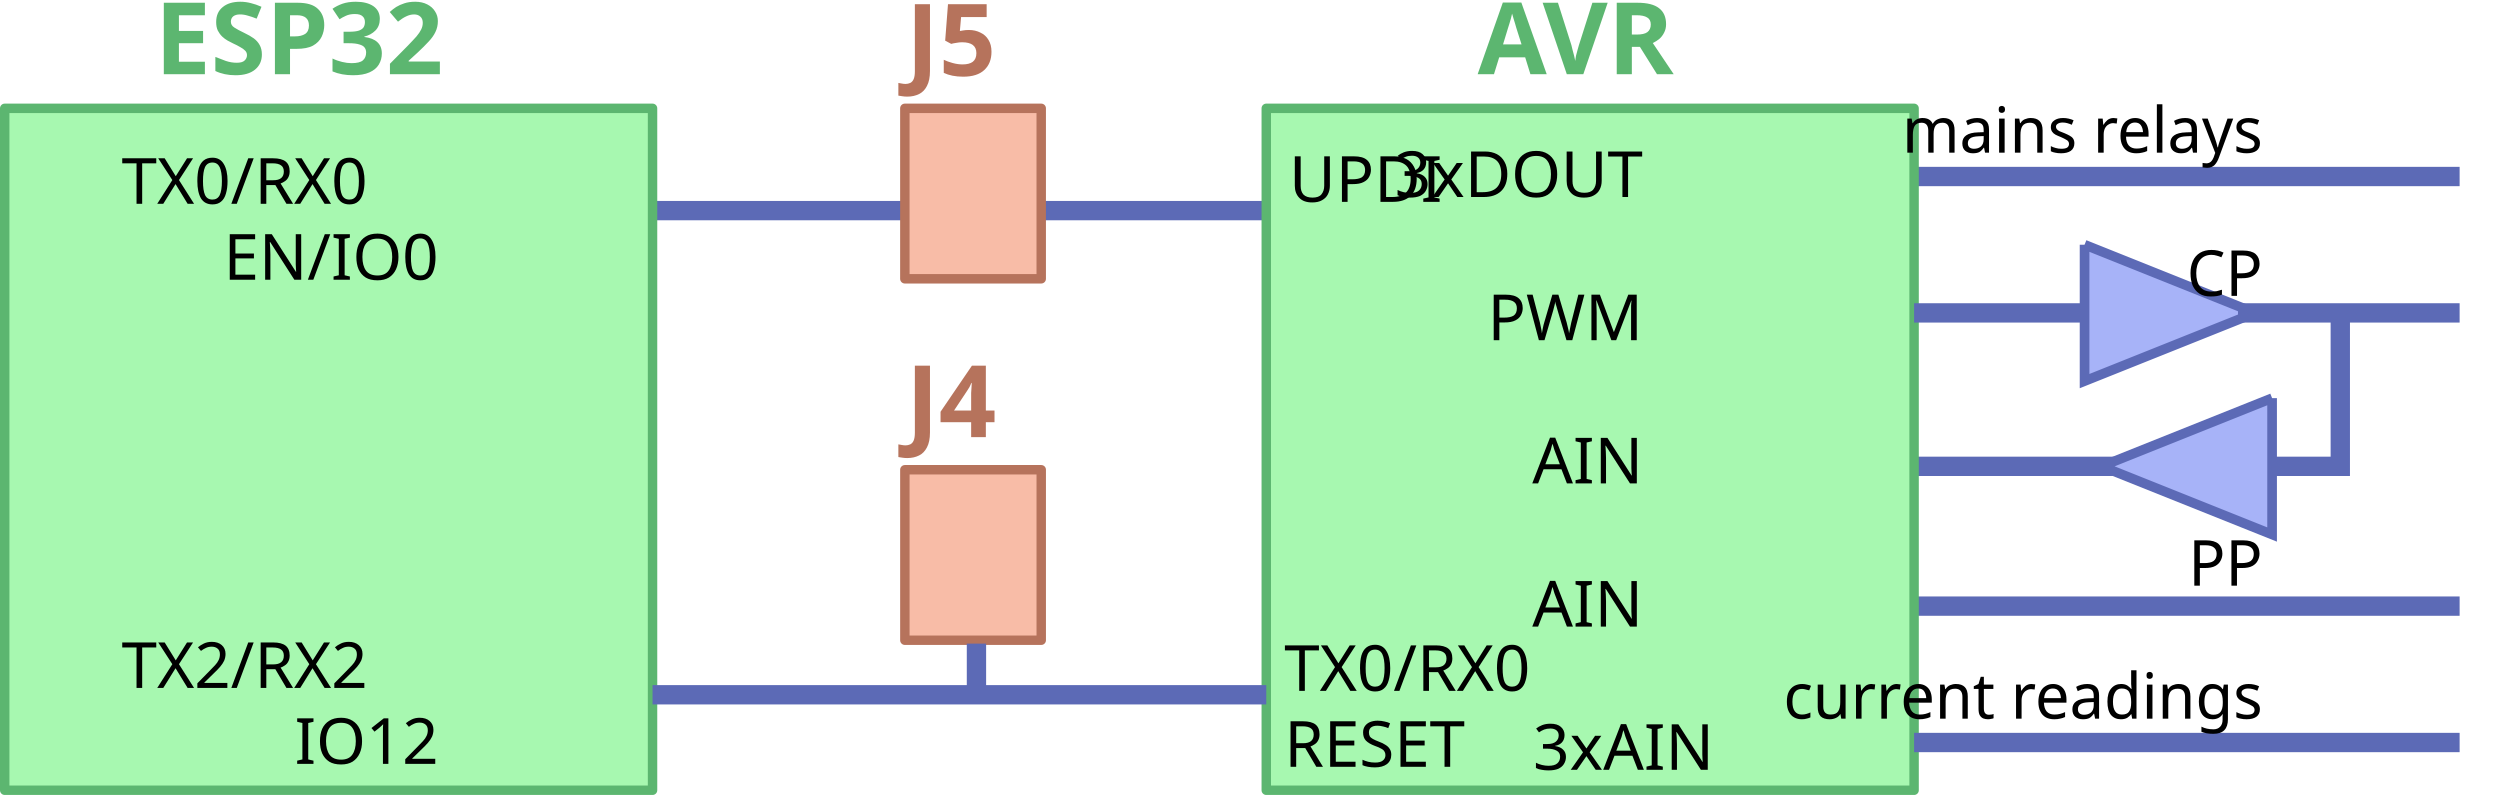
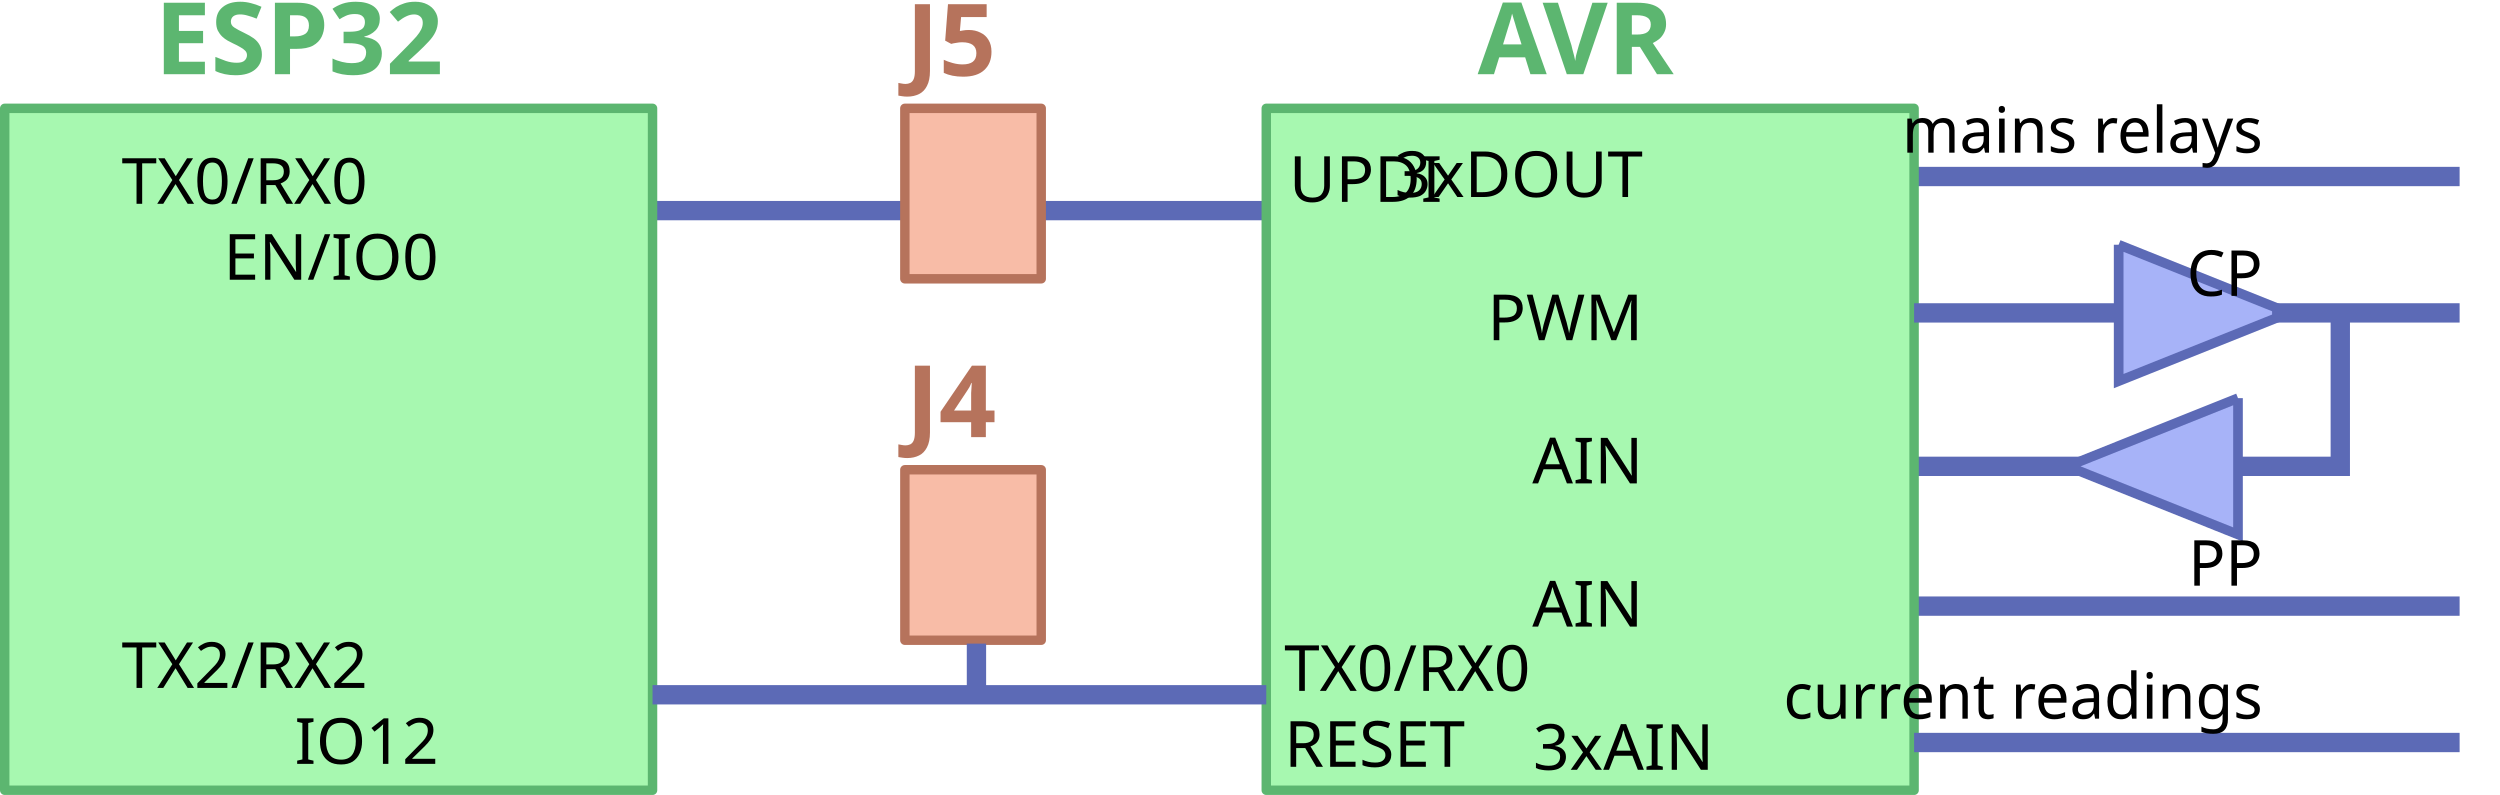
<svg xmlns="http://www.w3.org/2000/svg" id="svg14680" version="1.1" viewBox="0 0 193.999 61.689" height="61.689mm" width="193.999mm">
  <defs id="defs14674" />
  <g transform="translate(-73.71734,-10.1148)" id="layer1">
    <path id="path15419-7-3-6-8-6-8" d="m 222.25,57.15 42.333,2e-6" style="fill:none;stroke:#5c6ab6;stroke-width:1.5;stroke-linecap:butt;stroke-linejoin:miter;stroke-miterlimit:4;stroke-dasharray:none;stroke-opacity:1" />
    <path style="fill:none;stroke:#5c6ab6;stroke-width:1.5;stroke-linecap:butt;stroke-linejoin:miter;stroke-miterlimit:4;stroke-dasharray:none;stroke-opacity:1" d="m 222.25,23.812 h 42.333" id="path15419-7-3-6-8-6" />
    <path id="path15419-7-3-6-3" d="m 222.25,46.302 h 15.875" style="fill:none;stroke:#5c6ab6;stroke-width:1.5;stroke-linecap:butt;stroke-linejoin:miter;stroke-miterlimit:4;stroke-dasharray:none;stroke-opacity:1" />
    <path id="path15419-7-3" d="m 154.781,26.458 h 17.198" style="fill:none;stroke:#5c6ab6;stroke-width:1.5;stroke-linecap:butt;stroke-linejoin:miter;stroke-miterlimit:4;stroke-dasharray:none;stroke-opacity:1" />
    <path style="fill:none;stroke:#5c6ab6;stroke-width:1.5;stroke-linecap:butt;stroke-linejoin:miter;stroke-miterlimit:4;stroke-dasharray:none;stroke-opacity:1" d="m 124.354,26.458 h 19.844" id="path15419-7" />
    <rect style="fill:#a7f8b0;fill-opacity:1;stroke:#5cb670;stroke-width:0.732;stroke-linejoin:round;stroke-miterlimit:4;stroke-dasharray:none;stroke-dashoffset:16.213;stroke-opacity:1;stop-color:#000000" id="rect835" width="50.271" height="52.917" x="74.083" y="18.521" />
    <text id="text15262" y="25.929" x="121.517" style="font-size:10.583px;line-height:0.55;font-family:sans-serif;text-align:end;word-spacing:0px;text-anchor:end;stroke-width:0.265" xml:space="preserve">
      <tspan style="font-style:normal;font-variant:normal;font-weight:normal;font-stretch:normal;font-size:4.939px;font-family:sans-serif;-inkscape-font-specification:'sans-serif Normal';font-variant-ligatures:normal;font-variant-caps:normal;font-variant-numeric:normal;font-variant-east-asian:normal;text-align:end;text-anchor:end;stroke-width:0.265" y="25.929" x="121.517" id="tspan15260">TX0/RX0</tspan>
      <tspan id="tspan15264" style="font-style:normal;font-variant:normal;font-weight:normal;font-stretch:normal;font-size:4.939px;font-family:sans-serif;-inkscape-font-specification:'sans-serif Normal';font-variant-ligatures:normal;font-variant-caps:normal;font-variant-numeric:normal;font-variant-east-asian:normal;text-align:end;text-anchor:end;stroke-width:0.265" y="31.82" x="121.517">EN/IO0</tspan>
    </text>
    <text xml:space="preserve" style="font-size:10.583px;line-height:0.55;font-family:sans-serif;text-align:end;word-spacing:0px;text-anchor:end;stroke-width:0.265" x="121.517" y="63.5" id="text15262-2">
      <tspan x="121.517" y="63.5" style="font-style:normal;font-variant:normal;font-weight:normal;font-stretch:normal;font-size:4.939px;font-family:sans-serif;-inkscape-font-specification:'sans-serif Normal';font-variant-ligatures:normal;font-variant-caps:normal;font-variant-numeric:normal;font-variant-east-asian:normal;text-align:end;text-anchor:end;stroke-width:0.265" id="tspan15264-7">TX2/RX2</tspan>
      <tspan id="tspan15289" x="121.517" y="69.39" style="font-style:normal;font-variant:normal;font-weight:normal;font-stretch:normal;font-size:4.939px;font-family:sans-serif;-inkscape-font-specification:'sans-serif Normal';font-variant-ligatures:normal;font-variant-caps:normal;font-variant-numeric:normal;font-variant-east-asian:normal;text-align:end;text-anchor:end;stroke-width:0.265">IO12</tspan>
    </text>
    <text id="text15293" y="15.875" x="85.725" style="font-size:10.583px;line-height:1.25;font-family:sans-serif;word-spacing:0px;fill:#5cb670;fill-opacity:1;stroke-width:0.265" xml:space="preserve">
      <tspan style="font-style:normal;font-variant:normal;font-weight:bold;font-stretch:normal;font-size:7.761px;font-family:sans-serif;-inkscape-font-specification:'sans-serif Bold';font-variant-ligatures:normal;font-variant-caps:normal;font-variant-numeric:normal;font-variant-east-asian:normal;fill:#5cb670;fill-opacity:1;stroke-width:0.265" y="15.875" x="85.725" id="tspan15291">ESP32</tspan>
    </text>
    <rect y="18.521" x="171.979" height="52.917" width="50.271" id="rect835-9" style="fill:#a7f8b0;fill-opacity:1;stroke:#5cb670;stroke-width:0.732;stroke-linejoin:round;stroke-miterlimit:4;stroke-dasharray:none;stroke-dashoffset:16.213;stroke-opacity:1;stop-color:#000000" />
    <text xml:space="preserve" style="font-size:10.583px;line-height:1.05;font-family:sans-serif;text-align:end;word-spacing:0px;text-anchor:end;stroke-width:0.265" x="220.471" y="25.4" id="text15262-4">
      <tspan x="220.471" y="25.4" style="font-style:normal;font-variant:normal;font-weight:normal;font-stretch:normal;font-size:4.939px;font-family:sans-serif;-inkscape-font-specification:'sans-serif Normal';font-variant-ligatures:normal;font-variant-caps:normal;font-variant-numeric:normal;font-variant-east-asian:normal;text-align:end;text-anchor:end;stroke-width:0.265" id="tspan15264-8">3xDOUT</tspan>
      <tspan id="tspan15336" x="220.471" y="36.512" style="font-style:normal;font-variant:normal;font-weight:normal;font-stretch:normal;font-size:4.939px;font-family:sans-serif;-inkscape-font-specification:'sans-serif Normal';font-variant-ligatures:normal;font-variant-caps:normal;font-variant-numeric:normal;font-variant-east-asian:normal;text-align:end;text-anchor:end;stroke-width:0.265">PWM</tspan>
      <tspan id="tspan15338" x="220.471" y="47.625" style="font-style:normal;font-variant:normal;font-weight:normal;font-stretch:normal;font-size:4.939px;font-family:sans-serif;-inkscape-font-specification:'sans-serif Normal';font-variant-ligatures:normal;font-variant-caps:normal;font-variant-numeric:normal;font-variant-east-asian:normal;text-align:end;text-anchor:end;stroke-width:0.265">AIN</tspan>
      <tspan id="tspan15340" x="220.471" y="58.737" style="font-style:normal;font-variant:normal;font-weight:normal;font-stretch:normal;font-size:4.939px;font-family:sans-serif;-inkscape-font-specification:'sans-serif Normal';font-variant-ligatures:normal;font-variant-caps:normal;font-variant-numeric:normal;font-variant-east-asian:normal;text-align:end;text-anchor:end;stroke-width:0.265">AIN</tspan>
      <tspan id="tspan15689" x="220.471" y="69.85" style="font-style:normal;font-variant:normal;font-weight:normal;font-stretch:normal;font-size:4.939px;font-family:sans-serif;-inkscape-font-specification:'sans-serif Normal';font-variant-ligatures:normal;font-variant-caps:normal;font-variant-numeric:normal;font-variant-east-asian:normal;text-align:end;text-anchor:end;stroke-width:0.265">3xAIN</tspan>
    </text>
    <text id="text15262-2-6" y="63.727" x="173.379" style="font-size:10.583px;line-height:0.55;font-family:sans-serif;text-align:start;word-spacing:0px;text-anchor:start;stroke-width:0.265" xml:space="preserve">
      <tspan id="tspan15264-7-8" style="font-style:normal;font-variant:normal;font-weight:normal;font-stretch:normal;font-size:4.939px;font-family:sans-serif;-inkscape-font-specification:'sans-serif Normal';font-variant-ligatures:normal;font-variant-caps:normal;font-variant-numeric:normal;font-variant-east-asian:normal;text-align:start;text-anchor:start;stroke-width:0.265" y="63.727" x="173.379">TX0/RX0</tspan>
      <tspan style="font-style:normal;font-variant:normal;font-weight:normal;font-stretch:normal;font-size:4.939px;font-family:sans-serif;-inkscape-font-specification:'sans-serif Normal';font-variant-ligatures:normal;font-variant-caps:normal;font-variant-numeric:normal;font-variant-east-asian:normal;text-align:start;text-anchor:start;stroke-width:0.265" y="69.617" x="173.379" id="tspan15289-4">RESET</tspan>
    </text>
    <text xml:space="preserve" style="font-size:10.583px;line-height:1.25;font-family:sans-serif;word-spacing:0px;fill:#5cb670;fill-opacity:1;stroke-width:0.265" x="188.383" y="15.875" id="text15293-2">
      <tspan id="tspan15291-1" x="188.383" y="15.875" style="font-style:normal;font-variant:normal;font-weight:bold;font-stretch:normal;font-size:7.761px;font-family:sans-serif;-inkscape-font-specification:'sans-serif Bold';font-variant-ligatures:normal;font-variant-caps:normal;font-variant-numeric:normal;font-variant-east-asian:normal;fill:#5cb670;fill-opacity:1;stroke-width:0.265">AVR</tspan>
    </text>
    <text xml:space="preserve" style="font-size:10.583px;line-height:0.55;font-family:sans-serif;text-align:start;word-spacing:0px;text-anchor:start;stroke-width:0.265" x="173.757" y="25.778" id="text15262-2-6-9">
      <tspan id="tspan15289-4-5" x="173.757" y="25.778" style="font-style:normal;font-variant:normal;font-weight:normal;font-stretch:normal;font-size:4.939px;font-family:sans-serif;-inkscape-font-specification:'sans-serif Normal';font-variant-ligatures:normal;font-variant-caps:normal;font-variant-numeric:normal;font-variant-east-asian:normal;text-align:start;text-anchor:start;stroke-width:0.265">UPDI</tspan>
    </text>
    <rect y="18.521" x="143.933" height="13.229" width="10.583" id="rect835-6" style="fill:#f8bca7;fill-opacity:1;stroke:#b6735c;stroke-width:0.732;stroke-linejoin:round;stroke-miterlimit:4;stroke-dasharray:none;stroke-dashoffset:16.213;stroke-opacity:1;stop-color:#000000" />
    <text id="text15293-2-7" y="15.988" x="144.009" style="font-size:10.583px;line-height:1.25;font-family:sans-serif;word-spacing:0px;fill:#b6735c;fill-opacity:1;stroke-width:0.265" xml:space="preserve">
      <tspan style="font-style:normal;font-variant:normal;font-weight:bold;font-stretch:normal;font-size:7.761px;font-family:sans-serif;-inkscape-font-specification:'sans-serif Bold';font-variant-ligatures:normal;font-variant-caps:normal;font-variant-numeric:normal;font-variant-east-asian:normal;fill:#b6735c;fill-opacity:1;stroke-width:0.265" y="15.988" x="144.009" id="tspan15291-1-2">J5</tspan>
    </text>
    <rect style="fill:#f8bca7;fill-opacity:1;stroke:#b6735c;stroke-width:0.732;stroke-linejoin:round;stroke-miterlimit:4;stroke-dasharray:none;stroke-dashoffset:16.213;stroke-opacity:1;stop-color:#000000" id="rect835-6-0" width="10.583" height="13.229" x="143.934" y="46.567" />
    <text xml:space="preserve" style="font-size:10.583px;line-height:1.25;font-family:sans-serif;word-spacing:0px;fill:#b6735c;fill-opacity:1;stroke-width:0.265" x="144.009" y="44.034" id="text15293-2-7-8">
      <tspan id="tspan15291-1-2-4" x="144.009" y="44.034" style="font-style:normal;font-variant:normal;font-weight:bold;font-stretch:normal;font-size:7.761px;font-family:sans-serif;-inkscape-font-specification:'sans-serif Bold';font-variant-ligatures:normal;font-variant-caps:normal;font-variant-numeric:normal;font-variant-east-asian:normal;fill:#b6735c;fill-opacity:1;stroke-width:0.265">J4</tspan>
    </text>
    <path id="path15419" d="m 124.354,64.029 h 47.625" style="fill:none;stroke:#5c6ab6;stroke-width:1.5;stroke-linecap:butt;stroke-linejoin:miter;stroke-miterlimit:4;stroke-dasharray:none;stroke-opacity:1" />
    <path id="path15421" d="m 149.49,64.029 v -3.969" style="font-variation-settings:normal;opacity:1;vector-effect:none;fill:none;fill-opacity:1;stroke:#5c6ab6;stroke-width:1.5;stroke-linecap:butt;stroke-linejoin:miter;stroke-miterlimit:4;stroke-dasharray:none;stroke-dashoffset:0;stroke-opacity:1;stop-color:#000000;stop-opacity:1" />
-     <path d="M 235.479,29.104 248.708,34.396 235.479,39.688 V 29.104" style="fill:#a7b3f8;fill-opacity:1;stroke:#5c6ab6;stroke-width:0.75;stroke-linecap:butt;stroke-linejoin:miter;stroke-miterlimit:4;stroke-dasharray:none;stroke-opacity:1" id="path15467" />
-     <path style="fill:#a7b3f8;fill-opacity:1;stroke:#5c6ab6;stroke-width:0.75;stroke-linecap:butt;stroke-linejoin:miter;stroke-miterlimit:4;stroke-dasharray:none;stroke-opacity:1" d="m 250.031,41.01 -13.229,5.292 13.229,5.292 V 41.01" id="path15467-2" />
-     <path style="fill:none;stroke:#5c6ab6;stroke-width:1.5;stroke-linecap:butt;stroke-linejoin:miter;stroke-miterlimit:4;stroke-dasharray:none;stroke-opacity:1" d="m 222.25,34.396 h 13.229" id="path15419-7-3-6" />
-     <path id="path15419-7-3-6-8" d="m 247.385,34.396 h 17.198" style="fill:none;stroke:#5c6ab6;stroke-width:1.5;stroke-linecap:butt;stroke-linejoin:miter;stroke-miterlimit:4;stroke-dasharray:none;stroke-opacity:1" />
-     <path style="fill:none;stroke:#5c6ab6;stroke-width:1.5;stroke-linecap:butt;stroke-linejoin:miter;stroke-miterlimit:4;stroke-dasharray:none;stroke-opacity:1" d="m 250.031,46.302 h 5.292 v -11.906" id="path15419-7-3-6-8-7" />
+     <path d="m 238.125,29.104 13.229,5.292 -13.229,5.292 V 29.104" style="fill:#a7b3f8;fill-opacity:1;stroke:#5c6ab6;stroke-width:0.75;stroke-linecap:butt;stroke-linejoin:miter;stroke-miterlimit:4;stroke-dasharray:none;stroke-opacity:1" id="path15467" />
+     <path style="fill:#a7b3f8;fill-opacity:1;stroke:#5c6ab6;stroke-width:0.75;stroke-linecap:butt;stroke-linejoin:miter;stroke-miterlimit:4;stroke-dasharray:none;stroke-opacity:1" d="m 247.385,41.01 -13.229,5.292 13.229,5.292 V 41.01" id="path15467-2" />
+     <path style="fill:none;stroke:#5c6ab6;stroke-width:1.5;stroke-linecap:butt;stroke-linejoin:miter;stroke-miterlimit:4;stroke-dasharray:none;stroke-opacity:1" d="m 222.25,34.396 15.875,0" id="path15419-7-3-6" />
+     <path id="path15419-7-3-6-8" d="m 250.031,34.396 14.552,0" style="fill:none;stroke:#5c6ab6;stroke-width:1.5;stroke-linecap:butt;stroke-linejoin:miter;stroke-miterlimit:4;stroke-dasharray:none;stroke-opacity:1" />
+     <path style="fill:none;stroke:#5c6ab6;stroke-width:1.5;stroke-linecap:butt;stroke-linejoin:miter;stroke-miterlimit:4;stroke-dasharray:none;stroke-opacity:1" d="m 247.385,46.302 7.938,0 v -11.906" id="path15419-7-3-6-8-7" />
    <text transform="scale(0.9818111,1.018526)" id="text15262-4-4" y="21.561" x="272.823" style="font-size:10.391px;line-height:1.05;font-family:sans-serif;text-align:end;word-spacing:0px;text-anchor:end;stroke-width:0.26" xml:space="preserve">
      <tspan id="tspan15264-8-9" style="font-style:normal;font-variant:normal;font-weight:normal;font-stretch:normal;font-size:4.849px;font-family:sans-serif;-inkscape-font-specification:'sans-serif Normal';font-variant-ligatures:normal;font-variant-caps:normal;font-variant-numeric:normal;font-variant-east-asian:normal;text-align:end;text-anchor:end;stroke-width:0.26" y="21.561" x="272.823">mains relays</tspan>
      <tspan style="font-style:normal;font-variant:normal;font-weight:normal;font-stretch:normal;font-size:4.849px;font-family:sans-serif;-inkscape-font-specification:'sans-serif Normal';font-variant-ligatures:normal;font-variant-caps:normal;font-variant-numeric:normal;font-variant-east-asian:normal;text-align:end;text-anchor:end;stroke-width:0.26" y="32.471" x="272.823" id="tspan15336-7">CP</tspan>
      <tspan style="font-style:normal;font-variant:normal;font-weight:normal;font-stretch:normal;font-size:4.849px;font-family:sans-serif;-inkscape-font-specification:'sans-serif Normal';font-variant-ligatures:normal;font-variant-caps:normal;font-variant-numeric:normal;font-variant-east-asian:normal;text-align:end;text-anchor:end;stroke-width:0.26" y="43.382" x="272.823" id="tspan15340-3" />
    </text>
    <text xml:space="preserve" style="font-size:10.391px;line-height:1.05;font-family:sans-serif;text-align:end;word-spacing:0px;text-anchor:end;stroke-width:0.26" x="272.823" y="54.552" id="text15262-4-4-3" transform="scale(0.9818111,1.018526)">
      <tspan id="tspan15336-7-9" x="272.823" y="54.552" style="font-style:normal;font-variant:normal;font-weight:normal;font-stretch:normal;font-size:4.849px;font-family:sans-serif;-inkscape-font-specification:'sans-serif Normal';font-variant-ligatures:normal;font-variant-caps:normal;font-variant-numeric:normal;font-variant-east-asian:normal;text-align:end;text-anchor:end;stroke-width:0.26">PP</tspan>
      <tspan id="tspan15340-3-3" x="272.823" y="65.462" style="font-style:normal;font-variant:normal;font-weight:normal;font-stretch:normal;font-size:4.849px;font-family:sans-serif;-inkscape-font-specification:'sans-serif Normal';font-variant-ligatures:normal;font-variant-caps:normal;font-variant-numeric:normal;font-variant-east-asian:normal;text-align:end;text-anchor:end;stroke-width:0.26" />
    </text>
    <path style="fill:none;stroke:#5c6ab6;stroke-width:1.5;stroke-linecap:butt;stroke-linejoin:miter;stroke-miterlimit:4;stroke-dasharray:none;stroke-opacity:1" d="m 222.25,67.733 42.333,0" id="path15419-7-3-6-8-6-8-2" />
    <text xml:space="preserve" style="font-size:10.391px;line-height:1.05;font-family:sans-serif;text-align:end;word-spacing:0px;text-anchor:end;stroke-width:0.26" x="272.823" y="64.683" id="text15262-4-4-6" transform="scale(0.9818111,1.018526)">
      <tspan id="tspan15336-7-5" x="272.823" y="64.683" style="font-style:normal;font-variant:normal;font-weight:normal;font-stretch:normal;font-size:4.849px;font-family:sans-serif;-inkscape-font-specification:'sans-serif Normal';font-variant-ligatures:normal;font-variant-caps:normal;font-variant-numeric:normal;font-variant-east-asian:normal;text-align:end;text-anchor:end;stroke-width:0.26">current readings</tspan>
      <tspan id="tspan15340-3-2" x="272.823" y="75.593" style="font-style:normal;font-variant:normal;font-weight:normal;font-stretch:normal;font-size:4.849px;font-family:sans-serif;-inkscape-font-specification:'sans-serif Normal';font-variant-ligatures:normal;font-variant-caps:normal;font-variant-numeric:normal;font-variant-east-asian:normal;text-align:end;text-anchor:end;stroke-width:0.26" />
    </text>
  </g>
</svg>
